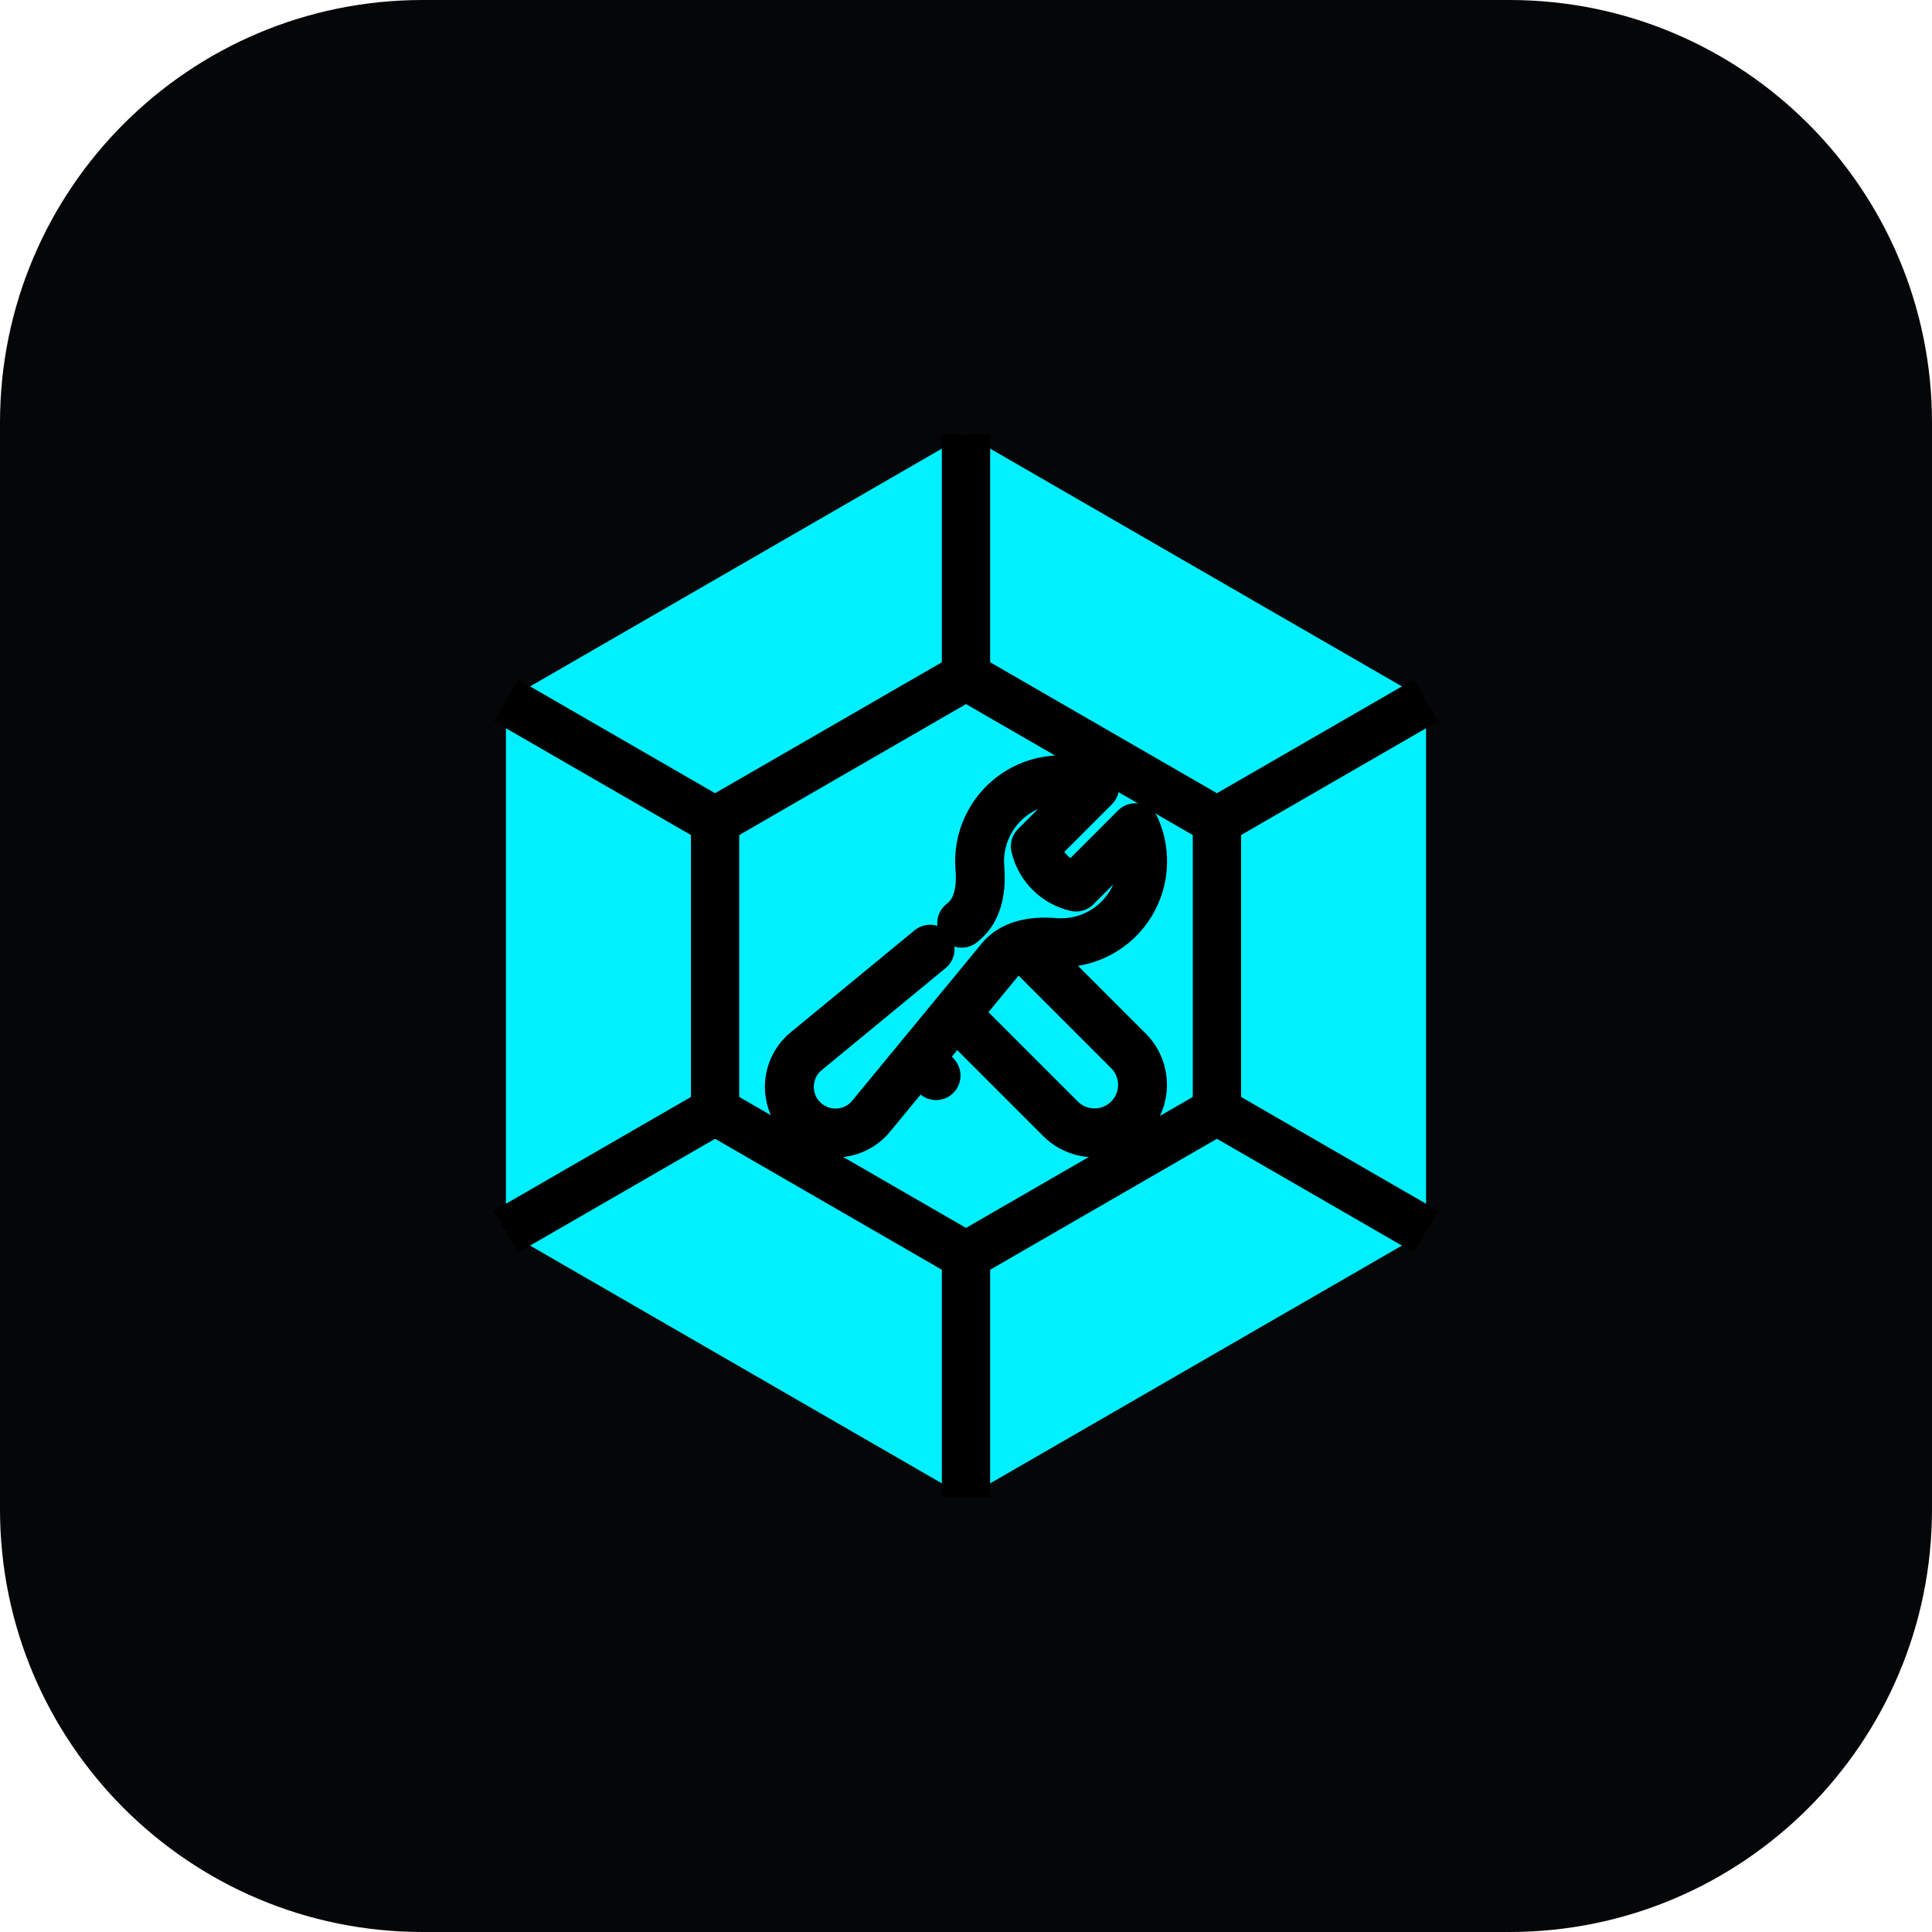
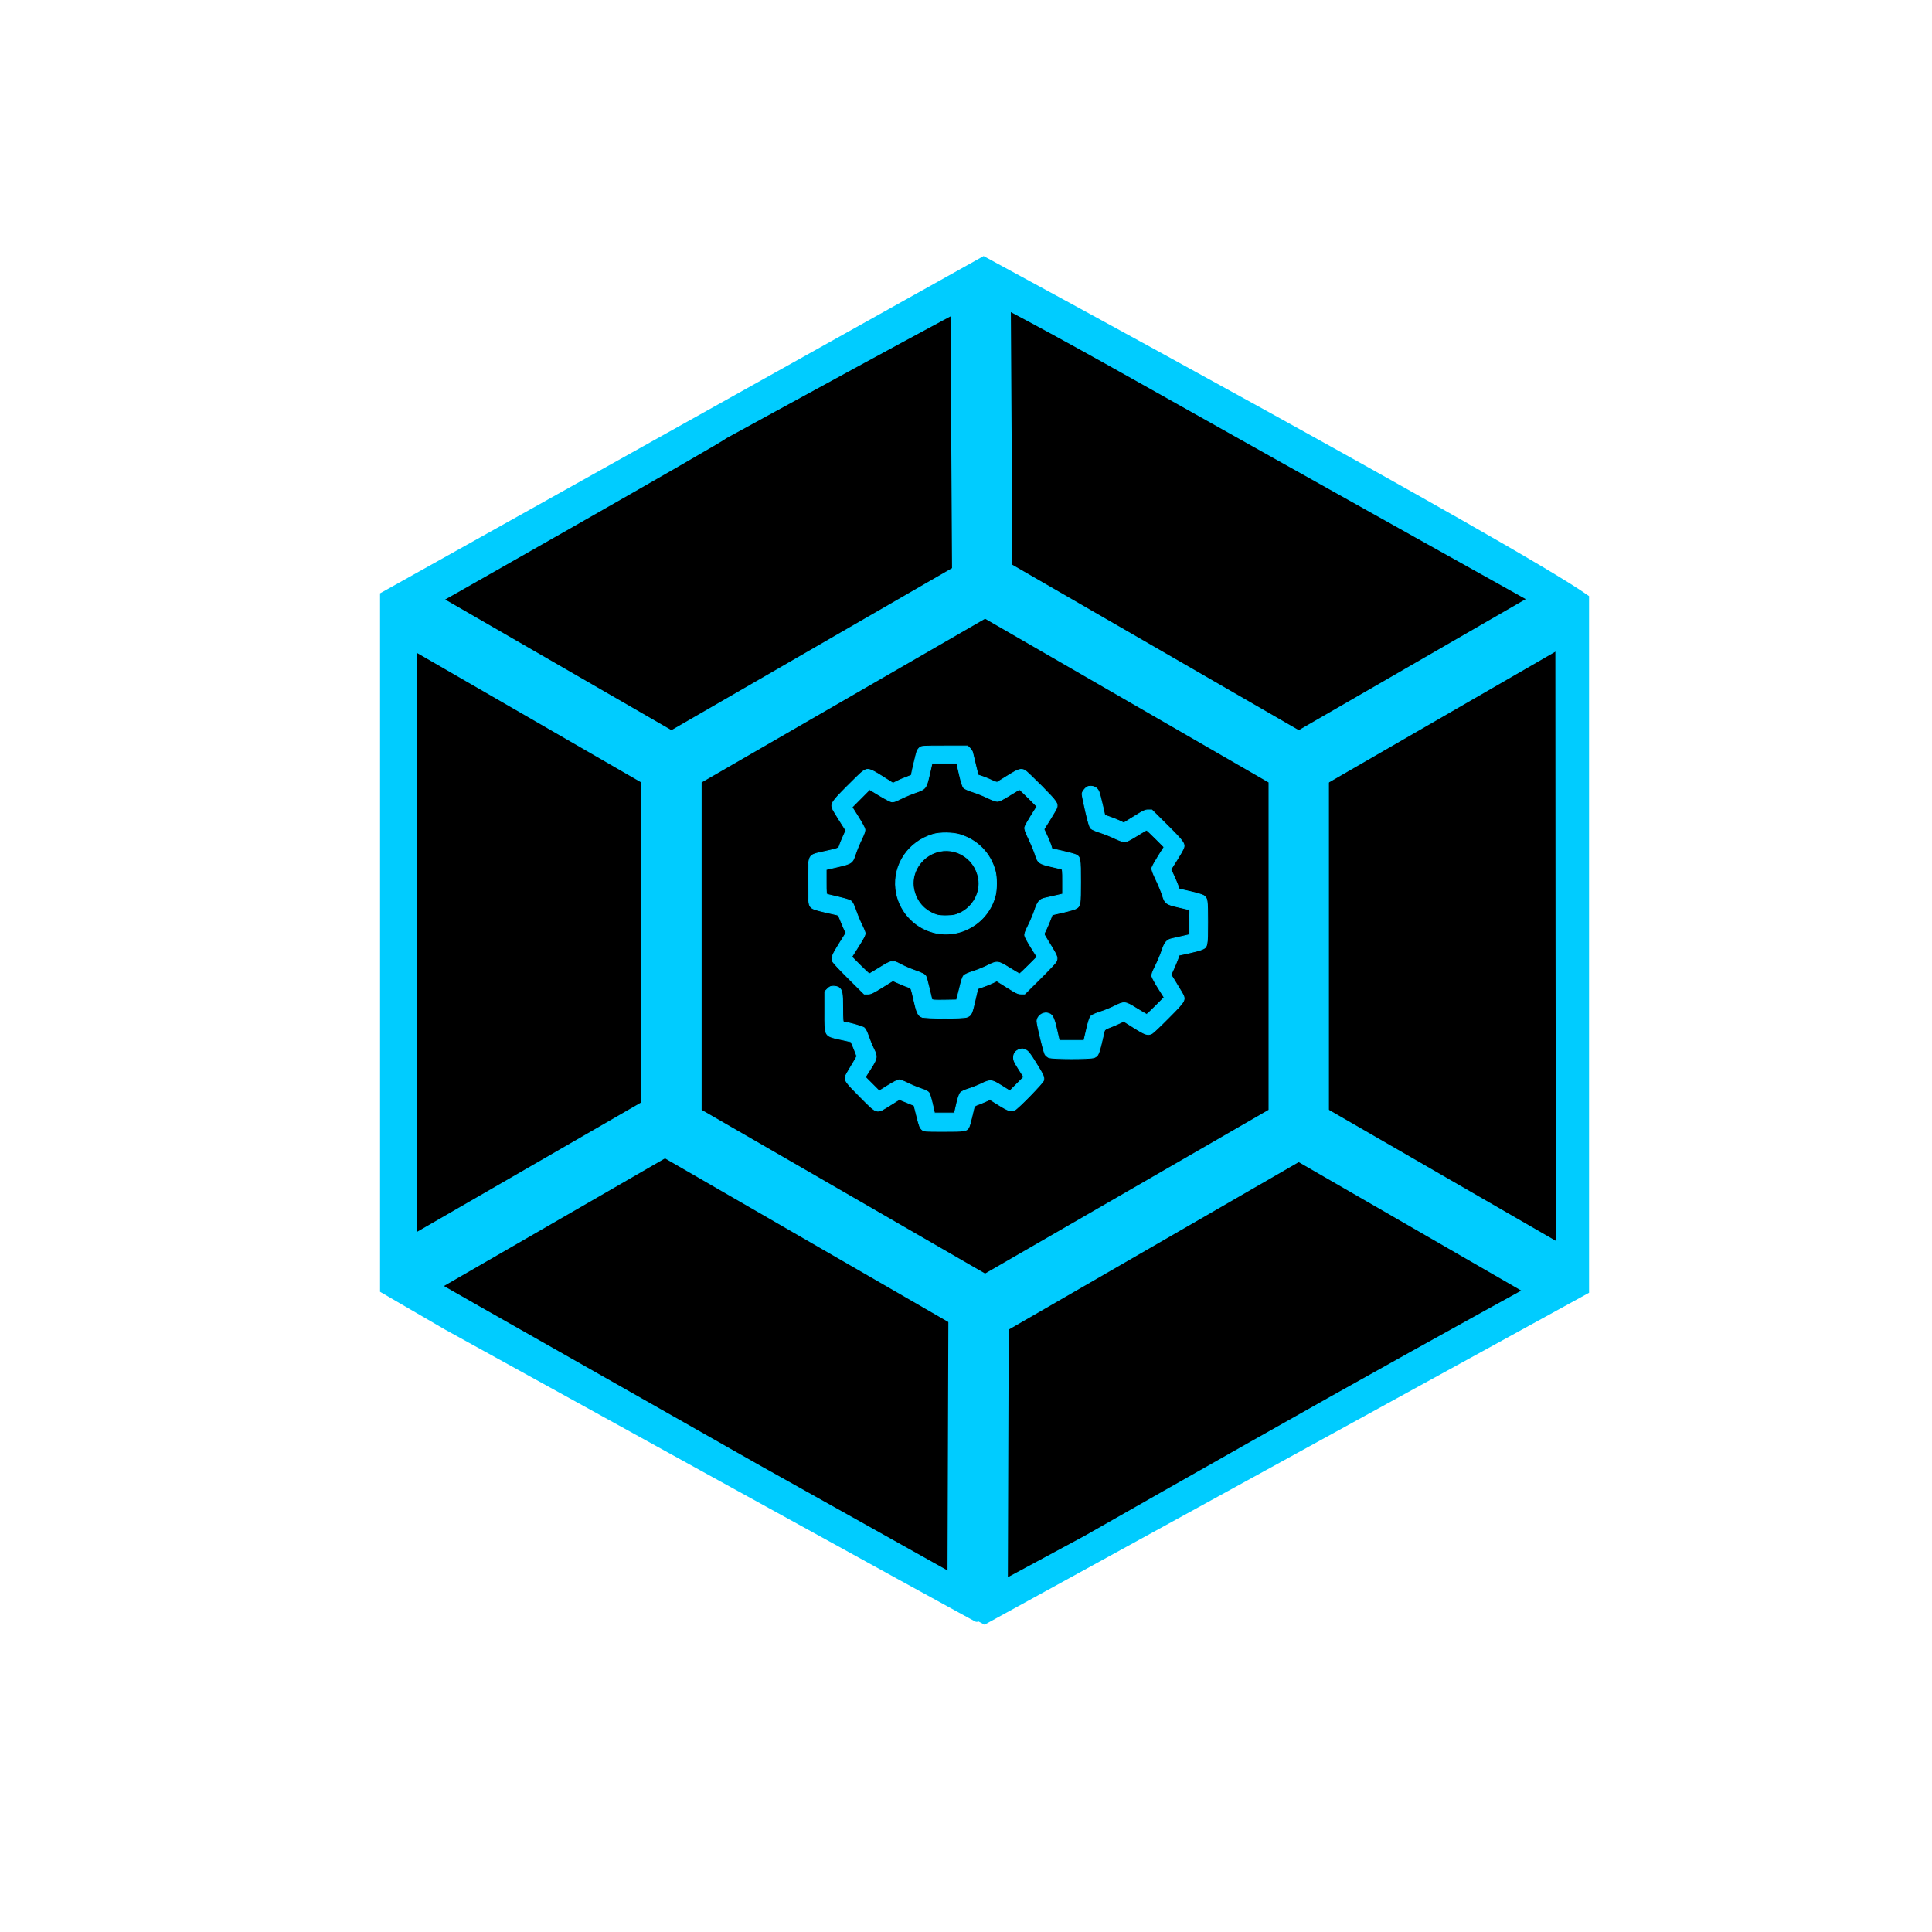
- <svg xmlns="http://www.w3.org/2000/svg" viewBox="0 0 64 64" fill="none">
-   <rect width="64" height="64" rx="14" fill="#050608" />
-   <g transform="translate(6.4 6.4) scale(0.8)">
-     <path fill="#00F0FF" d="M32 10 51.05 21v22L32 54 12.95 43V21Z" />
-     <g fill="none" stroke="#000000" stroke-width="2" stroke-linejoin="miter">
-       <path d="M32 20l10.39 6v12L32 44 21.61 38V26Z" />
-       <path d="M32 10v10M51.05 21 42.39 26M51.05 43l-8.66-5M32 54V44M12.95 43l8.66-5M12.95 21l8.66 5" />
-     </g>
-     <g transform="translate(23 22.6) scale(0.75)" fill="none" stroke="#000000" stroke-width="2.7" stroke-linecap="round" stroke-linejoin="round">
-       <path d="M11.42 15.17 17.25 21A2.652 2.652 0 0 0 21 17.25l-5.877-5.877M11.42 15.17l2.496-3.03c.317-.384.74-.626 1.208-.766M11.42 15.17l-4.655 5.653a2.548 2.548 0 1 1-3.586-3.586l6.837-5.63m5.108-.233c.55-.164 1.163-.188 1.743-.14a4.5 4.5 0 0 0 4.486-6.336l-3.276 3.277a3.004 3.004 0 0 1-2.25-2.25l3.276-3.276a4.5 4.5 0 0 0-6.336 4.486c.091 1.076-.071 2.264-.904 2.95l-.102.085m-1.415 8.416-.086-.102" />
-     </g>
+ <svg xmlns="http://www.w3.org/2000/svg" viewBox="0 0 64 64" fill="none" version="1.1" id="svg2" xml:space="preserve">
+   <defs id="defs2" />
+   <path d="M 32.502,9.385 51.552,20.385 v 22 l -19.05,11 -19.05,-11 v -22 z" fill="#f5b323" id="path1" style="fill:#000000;stroke:#000000;stroke-opacity:0;fill-opacity:1" />
+   <g stroke="#171B22" stroke-width="2" stroke-linejoin="miter" id="g4" style="stroke:#00ccff;stroke-opacity:1;fill:#000000;fill-opacity:1" transform="translate(0.6324351,-0.6580227)">
+     <path d="m 32,20 10.39,6 V 38 L 32,44 21.61,38 V 26 Z" id="path2" style="stroke:#00ccff;stroke-opacity:1;fill:#000000;fill-opacity:1" />
+     <path d="M 31.847,9.908 31.908,20 M 51.05,21 42.39,26 m 8.66,17 -8.875,-5.123 m -10.423,15.702 0.033,-9.702 m -19.05,-1 8.66,-5 M 12.95,21 l 8.66,5" id="path4" style="fill:#000000;stroke:#00ccff;stroke-opacity:1;fill-opacity:1" />
  </g>
+   <g id="g50" transform="matrix(0.2215102,0,0,0.2220201,-197.5631,-96.62597)" style="stroke:#00ccff;stroke-opacity:1;fill:#00ccff">
+     <path d="M 1129.033,627.803 V 524.411 c -10.827,-7.612 -90.04,-50.424 -90.04,-50.424 l -89.767,50.045 v 51.817 51.817 l 9.464,5.489 c 0,0 80.083,44.095 80.191,44.035 z m -124.022,26.338 -41.59,-23.547 -9.713,-5.531 v -5.531 l 0.01,-43.613 0.01,-49.144 c 0,0 46.741,-26.435 46.442,-26.551 0,0 38.315,-20.949 38.872,-20.949 0.556,0 10.61,5.389 22.342,11.976 11.732,6.587 30.842,17.274 42.468,23.75 l 21.137,11.774 0.031,48.595 c 0.029,45.069 0.103,49.825 0.103,49.825 0,0 -17.455,9.542 -34.44,19.065 -16.985,9.523 -36.36,20.55 -36.36,20.55 l -15.391,8.274 -33.919,-18.943 z" style="fill:#00ccff;stroke:#00ccff;stroke-width:0.998;stroke-opacity:1" id="path1-74" />
+   </g>
+   <path style="fill:#00ccff;stroke:#00ccff;stroke-width:0.026;stroke-opacity:1" d="m 30.541,37.417 c -0.066,-0.053 -0.087,-0.108 -0.168,-0.429 l -0.093,-0.368 -0.244,-0.1 -0.244,-0.1 -0.309,0.193 c -0.461,0.288 -0.409,0.302 -0.989,-0.279 -0.469,-0.47 -0.523,-0.544 -0.491,-0.672 0.008,-0.032 0.097,-0.19 0.197,-0.352 0.1,-0.161 0.182,-0.306 0.182,-0.322 0,-0.022 -0.172,-0.448 -0.192,-0.475 -0.002,-0.003 -0.114,-0.029 -0.248,-0.059 -0.66,-0.145 -0.619,-0.083 -0.619,-0.953 l -1.04e-4,-0.655 0.088,-0.088 c 0.073,-0.073 0.107,-0.088 0.201,-0.088 0.063,0 0.14,0.019 0.173,0.042 0.113,0.079 0.132,0.179 0.132,0.681 0,0.394 0.006,0.466 0.038,0.466 0.118,0 0.618,0.141 0.675,0.19 0.04,0.035 0.094,0.143 0.142,0.286 0.043,0.126 0.118,0.309 0.167,0.406 0.131,0.261 0.124,0.315 -0.093,0.655 l -0.181,0.284 0.23,0.23 0.23,0.23 0.295,-0.184 c 0.176,-0.11 0.324,-0.184 0.365,-0.184 0.038,0 0.171,0.051 0.295,0.113 0.124,0.062 0.322,0.144 0.44,0.183 0.153,0.051 0.226,0.089 0.257,0.136 0.024,0.036 0.074,0.201 0.111,0.366 l 0.068,0.3 h 0.332 0.332 l 0.023,-0.103 c 0.083,-0.377 0.128,-0.521 0.178,-0.574 0.032,-0.034 0.144,-0.086 0.264,-0.123 0.115,-0.035 0.306,-0.111 0.424,-0.168 0.299,-0.145 0.341,-0.141 0.671,0.066 l 0.272,0.171 0.231,-0.231 0.231,-0.231 -0.17,-0.267 c -0.14,-0.22 -0.17,-0.287 -0.17,-0.375 0,-0.137 0.073,-0.233 0.206,-0.273 0.085,-0.025 0.114,-0.023 0.199,0.019 0.083,0.041 0.139,0.112 0.339,0.435 0.257,0.414 0.279,0.466 0.252,0.576 -0.02,0.081 -0.834,0.917 -0.955,0.98 -0.115,0.061 -0.214,0.029 -0.53,-0.168 l -0.29,-0.181 -0.16,0.072 c -0.088,0.039 -0.203,0.086 -0.255,0.103 -0.053,0.017 -0.102,0.051 -0.109,0.075 -0.007,0.024 -0.043,0.176 -0.08,0.337 -0.037,0.161 -0.084,0.319 -0.105,0.351 -0.071,0.109 -0.135,0.118 -0.82,0.118 -0.644,-1.28e-4 -0.652,-8.87e-4 -0.727,-0.06 z m 4.206,-2.381 c -0.045,-0.02 -0.102,-0.067 -0.127,-0.104 -0.045,-0.069 -0.266,-0.976 -0.268,-1.099 -0.002,-0.164 0.175,-0.306 0.343,-0.274 0.161,0.03 0.212,0.119 0.307,0.532 l 0.086,0.375 h 0.41 0.41 l 0.087,-0.373 c 0.06,-0.26 0.104,-0.391 0.142,-0.432 0.033,-0.035 0.155,-0.09 0.303,-0.136 0.137,-0.043 0.353,-0.13 0.481,-0.195 0.323,-0.163 0.349,-0.16 0.73,0.077 0.172,0.107 0.322,0.194 0.334,0.194 0.012,0 0.148,-0.126 0.301,-0.28 l 0.279,-0.28 -0.196,-0.311 c -0.108,-0.171 -0.202,-0.345 -0.211,-0.388 -0.012,-0.06 0.014,-0.135 0.117,-0.341 0.073,-0.145 0.168,-0.371 0.212,-0.502 0.095,-0.287 0.163,-0.367 0.342,-0.405 0.073,-0.015 0.234,-0.052 0.358,-0.081 l 0.226,-0.053 v -0.41 c 0,-0.368 -0.004,-0.411 -0.045,-0.422 -0.025,-0.007 -0.183,-0.044 -0.35,-0.082 -0.382,-0.087 -0.432,-0.124 -0.508,-0.381 -0.031,-0.103 -0.126,-0.335 -0.212,-0.515 -0.121,-0.255 -0.152,-0.344 -0.14,-0.402 0.009,-0.04 0.104,-0.212 0.21,-0.381 l 0.194,-0.307 -0.279,-0.28 c -0.153,-0.154 -0.289,-0.28 -0.301,-0.28 -0.012,0 -0.163,0.087 -0.334,0.194 -0.222,0.138 -0.337,0.194 -0.397,0.194 -0.047,0 -0.19,-0.051 -0.325,-0.117 -0.132,-0.065 -0.353,-0.152 -0.489,-0.195 -0.147,-0.046 -0.27,-0.101 -0.303,-0.135 -0.04,-0.042 -0.087,-0.198 -0.172,-0.565 -0.064,-0.279 -0.117,-0.538 -0.117,-0.575 0,-0.04 0.035,-0.105 0.085,-0.16 0.07,-0.076 0.105,-0.094 0.189,-0.096 0.127,-0.003 0.231,0.06 0.281,0.172 0.02,0.045 0.073,0.241 0.117,0.435 l 0.08,0.353 0.199,0.07 c 0.109,0.039 0.251,0.097 0.315,0.128 l 0.116,0.058 0.347,-0.216 c 0.301,-0.188 0.362,-0.216 0.464,-0.216 h 0.117 l 0.513,0.51 c 0.561,0.558 0.6,0.617 0.53,0.783 -0.021,0.049 -0.122,0.222 -0.224,0.384 l -0.187,0.295 0.091,0.196 c 0.05,0.108 0.112,0.254 0.138,0.325 l 0.047,0.129 0.374,0.085 c 0.206,0.047 0.403,0.106 0.439,0.132 0.123,0.089 0.128,0.125 0.129,0.876 3.02e-4,0.805 -0.005,0.83 -0.189,0.909 -0.059,0.026 -0.254,0.078 -0.432,0.117 l -0.324,0.07 -0.047,0.133 c -0.026,0.073 -0.086,0.219 -0.135,0.325 l -0.088,0.192 0.122,0.195 c 0.067,0.107 0.167,0.273 0.223,0.369 0.16,0.273 0.16,0.272 -0.417,0.855 -0.265,0.268 -0.514,0.504 -0.552,0.524 -0.141,0.074 -0.221,0.049 -0.591,-0.183 l -0.35,-0.22 -0.153,0.073 c -0.084,0.04 -0.226,0.1 -0.315,0.133 -0.117,0.043 -0.165,0.075 -0.174,0.114 -0.183,0.798 -0.193,0.824 -0.337,0.884 -0.125,0.052 -1.382,0.051 -1.502,-0.001 z M 30.533,33.692 c -0.124,-0.054 -0.167,-0.149 -0.263,-0.577 -0.082,-0.368 -0.09,-0.389 -0.154,-0.405 -0.037,-0.009 -0.174,-0.063 -0.304,-0.12 l -0.236,-0.103 -0.357,0.221 c -0.31,0.192 -0.372,0.221 -0.473,0.221 h -0.117 l -0.501,-0.497 c -0.276,-0.274 -0.519,-0.531 -0.54,-0.573 -0.062,-0.118 -0.03,-0.21 0.211,-0.594 l 0.225,-0.358 -0.077,-0.171 c -0.042,-0.094 -0.097,-0.226 -0.122,-0.293 -0.025,-0.067 -0.064,-0.127 -0.087,-0.134 -0.023,-0.007 -0.205,-0.048 -0.404,-0.092 -0.199,-0.044 -0.391,-0.101 -0.426,-0.127 -0.123,-0.089 -0.128,-0.125 -0.129,-0.881 -3.02e-4,-0.929 -0.029,-0.874 0.516,-0.996 0.502,-0.112 0.484,-0.104 0.518,-0.213 0.017,-0.053 0.071,-0.185 0.12,-0.293 l 0.089,-0.197 -0.211,-0.331 c -0.116,-0.182 -0.222,-0.361 -0.236,-0.397 -0.059,-0.156 -0.016,-0.222 0.452,-0.697 0.244,-0.247 0.489,-0.483 0.544,-0.524 0.167,-0.123 0.233,-0.108 0.649,0.155 l 0.362,0.229 0.142,-0.071 c 0.078,-0.039 0.215,-0.097 0.304,-0.129 0.089,-0.032 0.162,-0.064 0.162,-0.071 0,-0.039 0.162,-0.729 0.186,-0.789 0.015,-0.04 0.057,-0.095 0.093,-0.123 0.061,-0.048 0.108,-0.051 0.825,-0.051 h 0.761 l 0.074,0.074 c 0.041,0.041 0.081,0.102 0.088,0.136 0.008,0.034 0.052,0.217 0.098,0.407 l 0.084,0.345 0.168,0.058 c 0.092,0.032 0.229,0.089 0.305,0.127 0.075,0.038 0.151,0.061 0.168,0.052 0.017,-0.01 0.178,-0.109 0.357,-0.221 0.344,-0.214 0.424,-0.238 0.56,-0.166 0.038,0.02 0.286,0.256 0.551,0.523 0.494,0.5 0.543,0.569 0.5,0.712 -0.01,0.032 -0.11,0.205 -0.222,0.385 l -0.204,0.326 0.101,0.217 c 0.056,0.119 0.115,0.265 0.132,0.323 l 0.031,0.106 0.362,0.082 c 0.199,0.045 0.395,0.099 0.436,0.12 0.144,0.074 0.152,0.122 0.151,0.895 -3.01e-4,0.751 -0.006,0.788 -0.129,0.876 -0.036,0.026 -0.232,0.085 -0.437,0.132 l -0.373,0.085 -0.081,0.207 c -0.045,0.114 -0.107,0.257 -0.139,0.318 -0.057,0.111 -0.057,0.112 -0.008,0.194 0.027,0.045 0.127,0.209 0.221,0.363 0.178,0.292 0.197,0.358 0.135,0.476 -0.02,0.038 -0.262,0.294 -0.538,0.567 l -0.501,0.497 h -0.118 c -0.103,0 -0.161,-0.027 -0.463,-0.217 l -0.345,-0.217 -0.117,0.059 c -0.064,0.033 -0.206,0.091 -0.315,0.129 l -0.198,0.07 -0.069,0.301 c -0.125,0.549 -0.138,0.578 -0.287,0.64 -0.125,0.052 -1.382,0.05 -1.502,-0.003 z M 31.784,32.75 c 0.06,-0.26 0.104,-0.391 0.142,-0.432 0.033,-0.035 0.155,-0.09 0.303,-0.136 0.137,-0.043 0.353,-0.13 0.481,-0.195 0.323,-0.163 0.349,-0.16 0.73,0.077 0.172,0.107 0.322,0.194 0.334,0.194 0.012,0 0.148,-0.126 0.301,-0.28 l 0.279,-0.28 -0.196,-0.311 c -0.108,-0.171 -0.202,-0.345 -0.211,-0.388 -0.012,-0.06 0.014,-0.135 0.117,-0.341 0.073,-0.145 0.168,-0.371 0.212,-0.502 0.095,-0.287 0.163,-0.367 0.342,-0.405 0.073,-0.015 0.234,-0.052 0.358,-0.081 l 0.226,-0.053 v -0.41 c 0,-0.368 -0.004,-0.411 -0.045,-0.422 -0.025,-0.007 -0.183,-0.044 -0.35,-0.082 -0.382,-0.087 -0.432,-0.124 -0.508,-0.381 -0.031,-0.103 -0.126,-0.335 -0.212,-0.515 -0.121,-0.255 -0.152,-0.344 -0.14,-0.402 0.009,-0.04 0.104,-0.212 0.21,-0.381 l 0.194,-0.307 -0.279,-0.28 c -0.153,-0.154 -0.289,-0.28 -0.301,-0.28 -0.012,0 -0.163,0.087 -0.334,0.194 -0.229,0.142 -0.336,0.194 -0.4,0.194 -0.052,0 -0.183,-0.047 -0.324,-0.117 -0.13,-0.064 -0.348,-0.152 -0.485,-0.195 -0.149,-0.046 -0.271,-0.101 -0.304,-0.136 -0.038,-0.04 -0.081,-0.172 -0.141,-0.432 l -0.086,-0.374 h -0.412 -0.412 l -0.086,0.375 c -0.104,0.453 -0.12,0.474 -0.469,0.593 -0.134,0.046 -0.348,0.136 -0.476,0.2 -0.182,0.092 -0.249,0.113 -0.312,0.101 -0.044,-0.009 -0.224,-0.104 -0.401,-0.211 l -0.321,-0.195 -0.291,0.293 -0.291,0.293 0.204,0.323 c 0.112,0.178 0.211,0.359 0.219,0.403 0.012,0.063 -0.013,0.138 -0.114,0.349 -0.071,0.148 -0.16,0.365 -0.198,0.481 -0.093,0.291 -0.122,0.312 -0.59,0.42 l -0.379,0.087 v 0.409 c 0,0.403 8.89e-4,0.409 0.058,0.422 0.557,0.129 0.708,0.171 0.765,0.214 0.049,0.037 0.094,0.125 0.161,0.319 0.051,0.148 0.141,0.364 0.2,0.481 0.059,0.117 0.107,0.237 0.107,0.266 0,0.07 -0.048,0.16 -0.264,0.501 l -0.179,0.282 0.279,0.28 c 0.154,0.154 0.29,0.28 0.303,0.28 0.013,0 0.164,-0.089 0.336,-0.197 0.396,-0.249 0.44,-0.257 0.692,-0.119 0.104,0.057 0.294,0.141 0.422,0.187 0.306,0.109 0.383,0.147 0.421,0.209 0.017,0.028 0.067,0.205 0.11,0.393 0.043,0.188 0.083,0.357 0.089,0.375 0.009,0.025 0.106,0.031 0.416,0.026 l 0.405,-0.007 z m -0.864,-1.863 c -0.669,-0.175 -1.168,-0.752 -1.245,-1.437 -0.091,-0.815 0.417,-1.564 1.228,-1.809 0.231,-0.07 0.667,-0.065 0.903,0.01 0.59,0.187 1.009,0.622 1.163,1.208 0.055,0.209 0.055,0.602 5e-5,0.814 -0.234,0.9 -1.158,1.448 -2.049,1.215 z m 0.88,-0.639 c 0.437,-0.205 0.697,-0.689 0.617,-1.146 -0.128,-0.729 -0.885,-1.131 -1.539,-0.817 -0.44,0.211 -0.697,0.694 -0.612,1.151 0.078,0.423 0.353,0.737 0.764,0.873 0.064,0.021 0.196,0.032 0.349,0.027 0.214,-0.006 0.268,-0.018 0.421,-0.089 z" id="path3" />
</svg>
